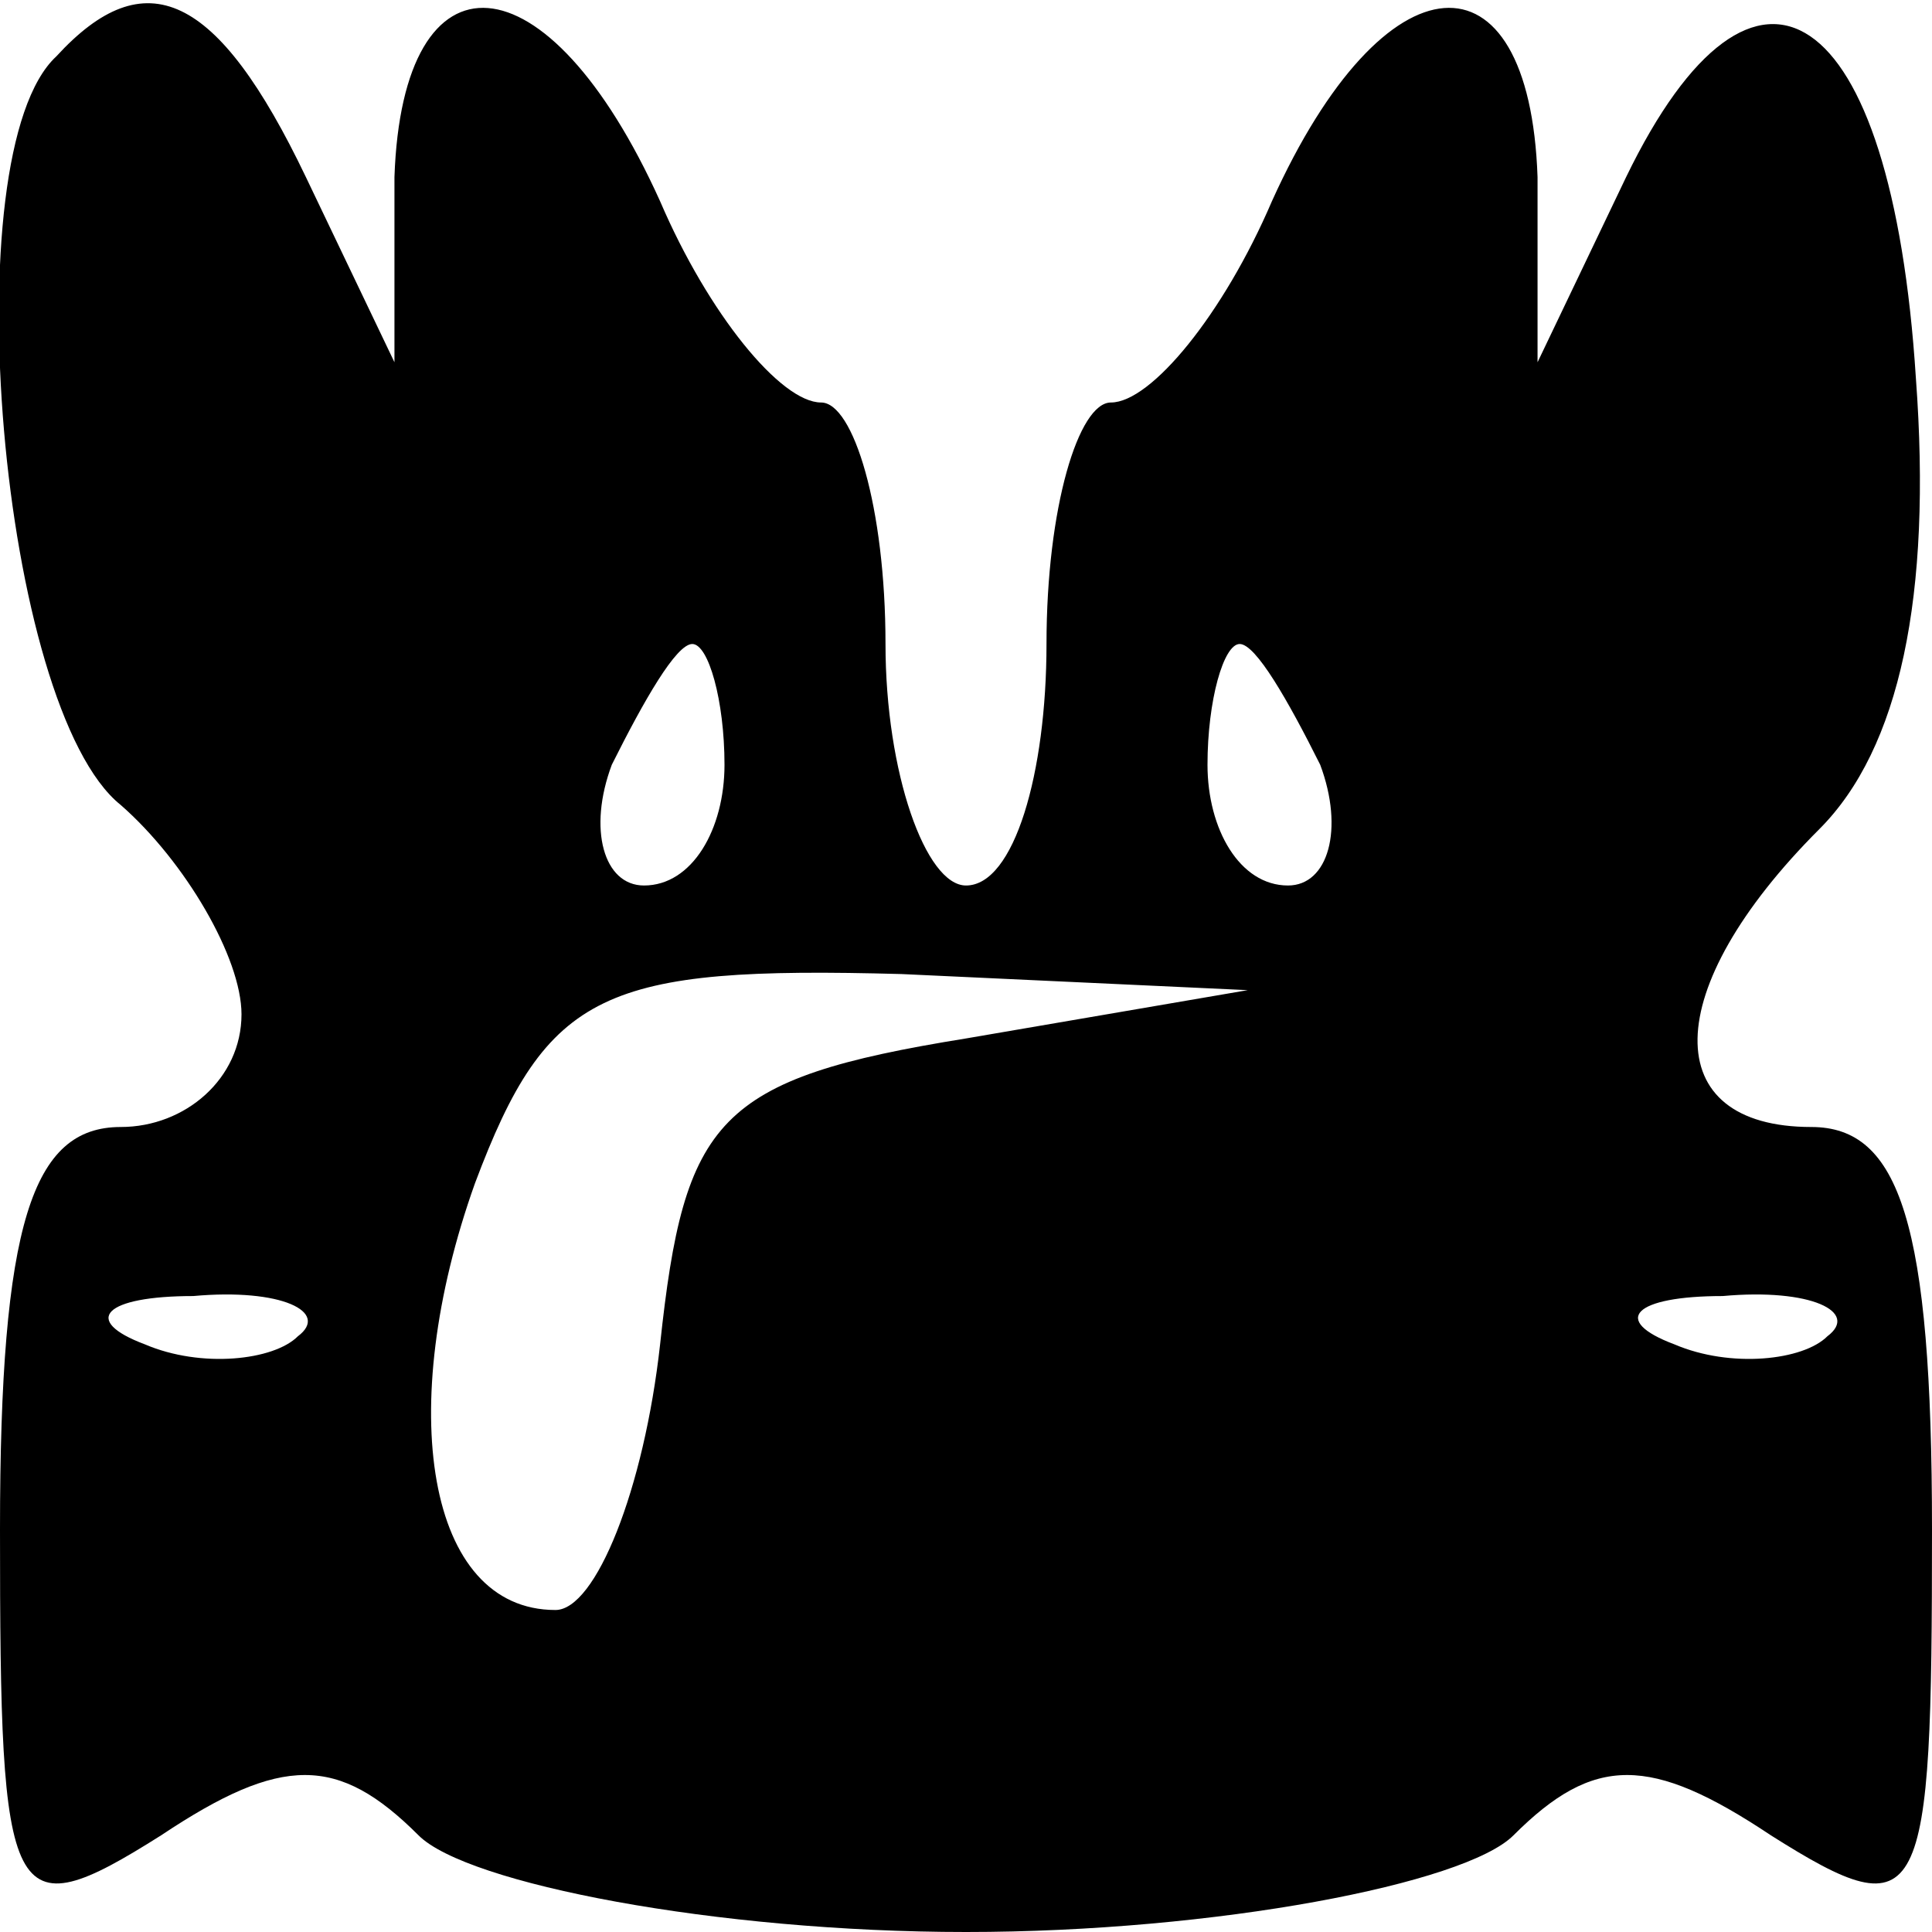
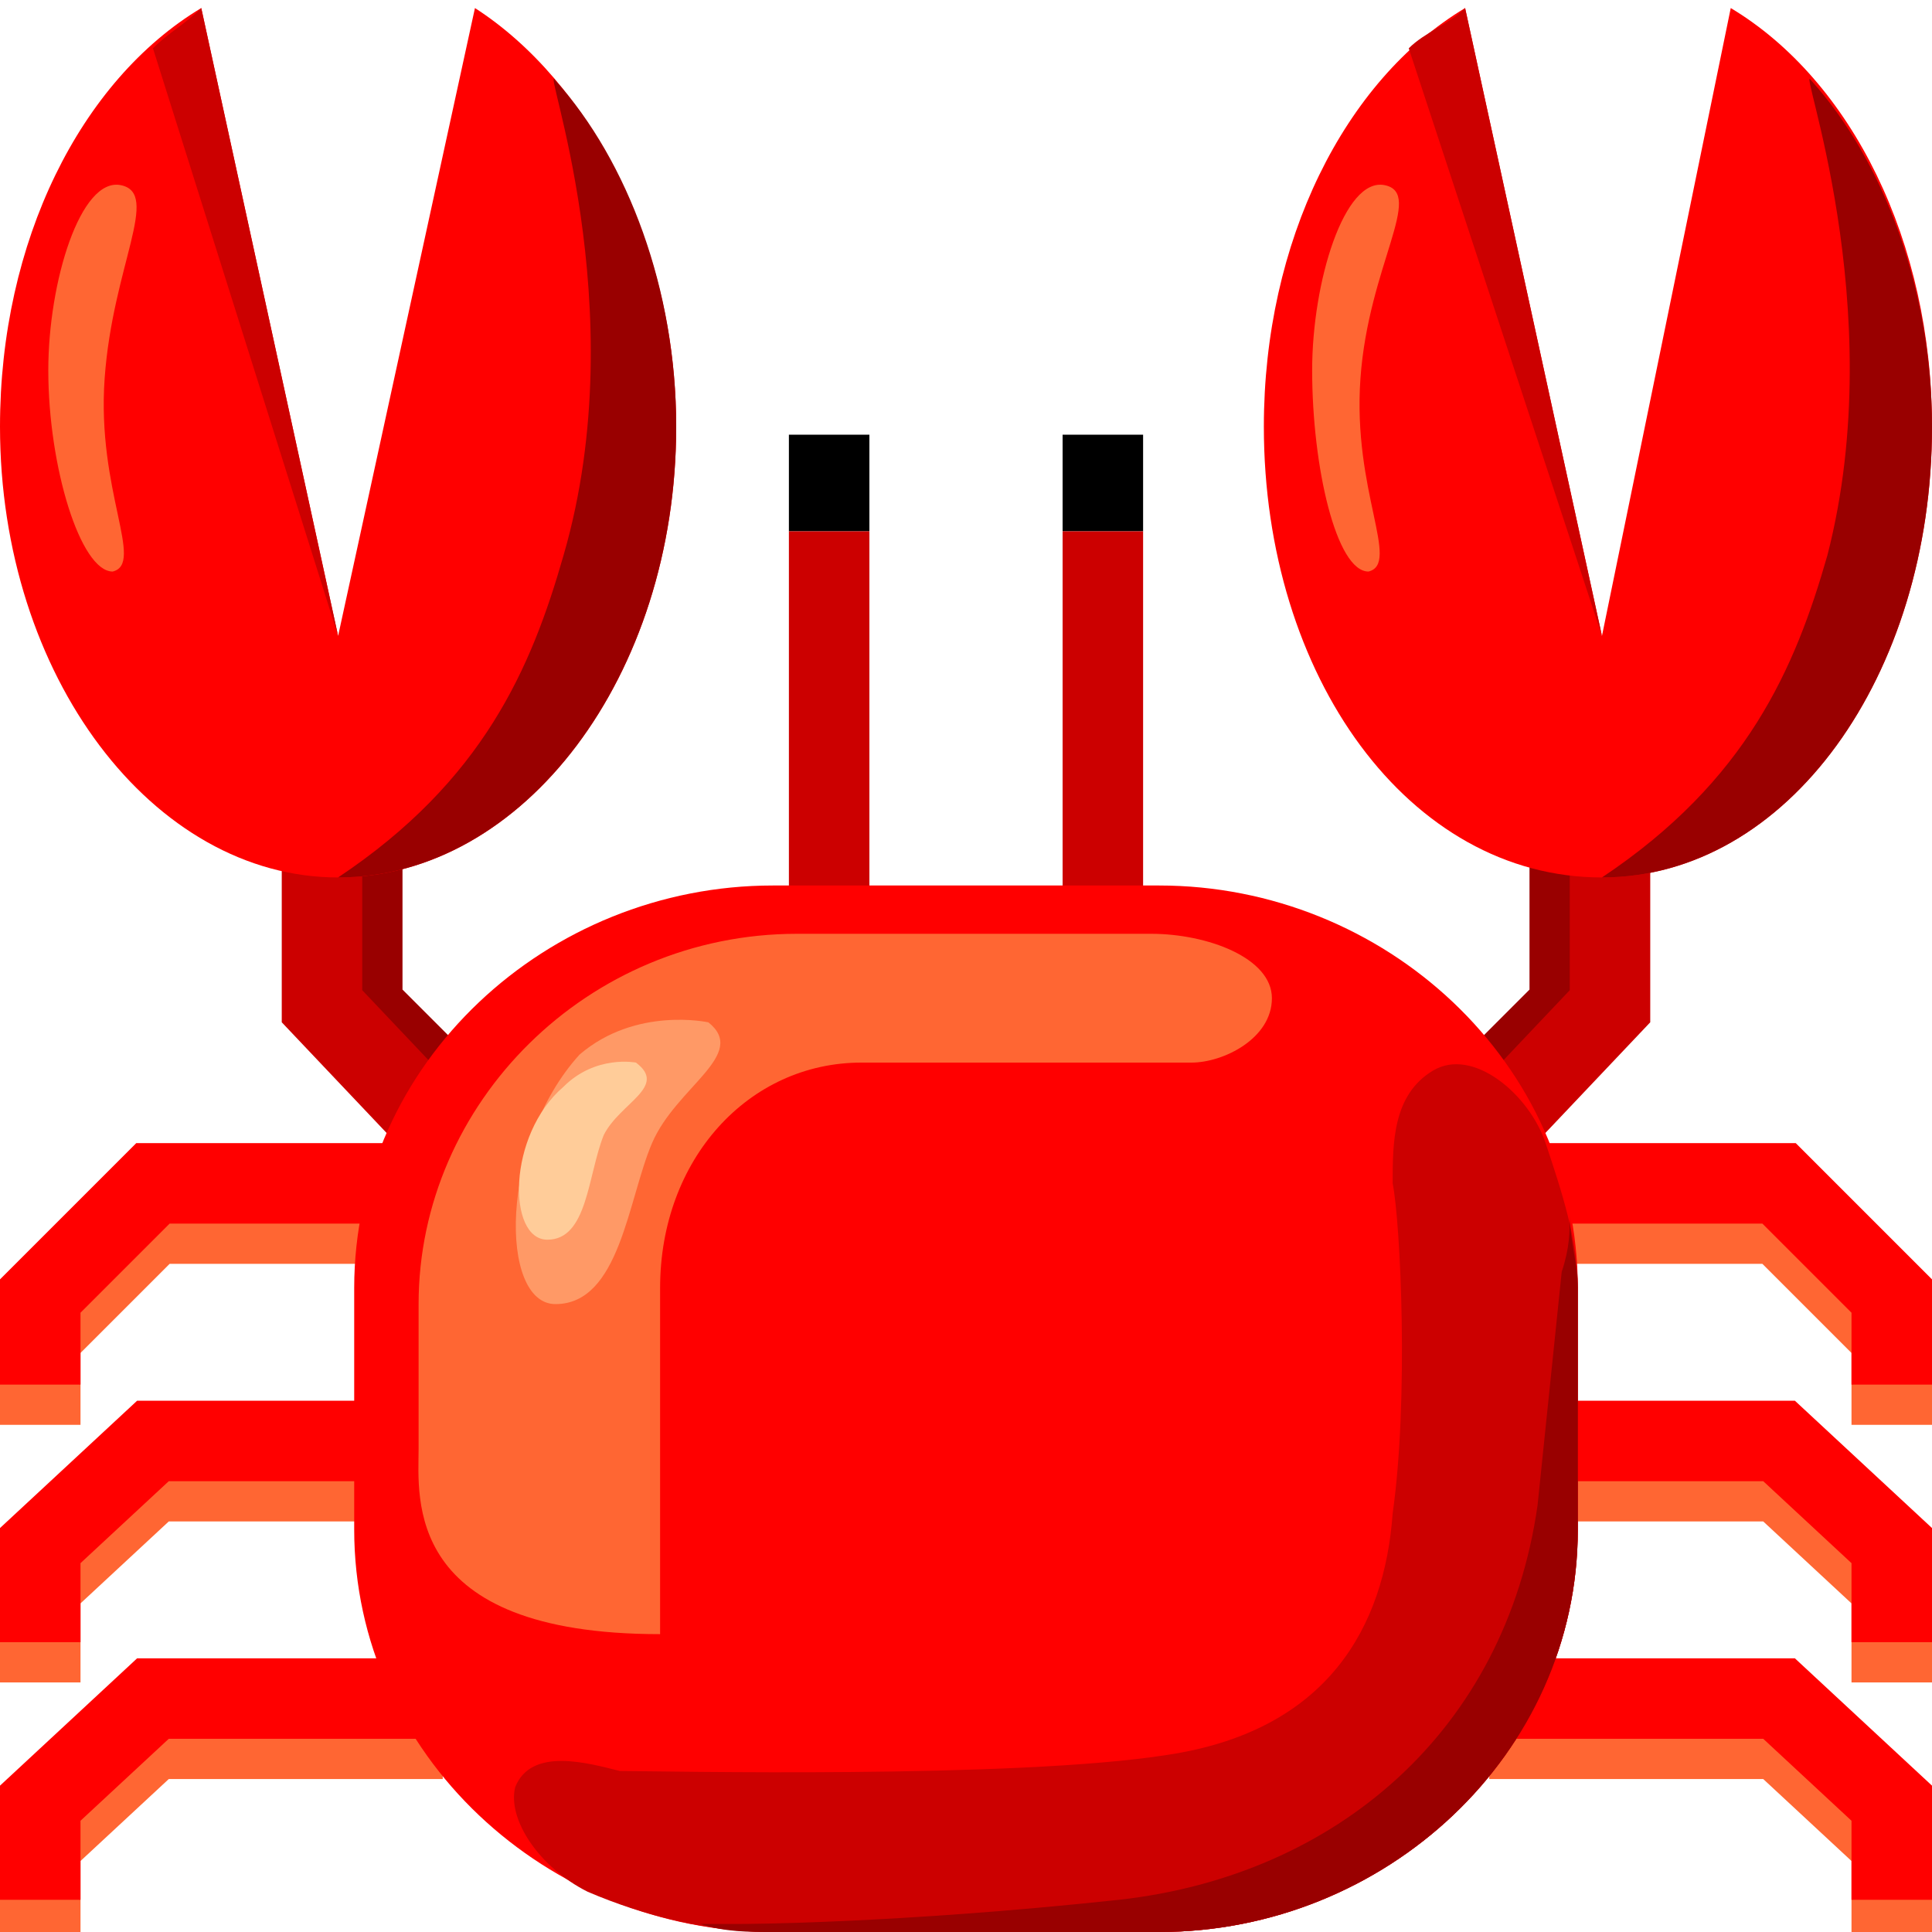
- <svg xmlns="http://www.w3.org/2000/svg" width="24" height="24">
-   <g transform="translate(-288,-252)" id="KDDI_D_195">
-     <path style="stroke:none; fill:#000000" d="M 288.7 252.7C 287.4 253.9 288 260.8 289.5 262C 290.3 262.7 291 263.9 291 264.6C 291 265.4 290.3 266 289.5 266C 288.4 266 288 267.2 288 271C 288 275.7 288.1 276 290 274.8C 291.5 273.8 292.2 273.8 293.2 274.8C 293.8 275.4 296.9 276 300 276C 303.1 276 306.2 275.4 306.8 274.8C 307.8 273.8 308.5 273.8 310 274.8C 311.9 276 312 275.7 312 271C 312 267.2 311.6 266 310.5 266C 308.6 266 308.6 264.3 310.6 262.3C 311.6 261.3 312 259.4 311.8 256.7C 311.5 252 309.8 250.9 308.2 254.2L 307.1 256.5L 307.1 254.2C 307 251.3 305.2 251.4 303.8 254.5C 303.2 255.9 302.3 257 301.8 257C 301.4 257 301 258.3 301 260C 301 261.6 300.6 263 300 263C 299.5 263 299 261.6 299 260C 299 258.3 298.6 257 298.2 257C 297.7 257 296.8 255.9 296.2 254.5C 294.8 251.4 293 251.3 292.9 254.2L 292.9 256.5L 291.8 254.2C 290.7 251.9 289.8 251.5 288.7 252.7zM 297 261.5C 297 262.3 296.6 263 296 263C 295.5 263 295.3 262.3 295.6 261.5C 296 260.7 296.4 260 296.6 260C 296.8 260 297 260.7 297 261.5zM 304.4 261.5C 304.7 262.3 304.5 263 304 263C 303.4 263 303 262.3 303 261.5C 303 260.7 303.2 260 303.4 260C 303.6 260 304 260.7 304.4 261.5zM 300 264.9C 296.9 265.4 296.5 265.9 296.2 268.7C 296 270.5 295.4 272 294.9 272C 293.3 272 292.9 269.5 293.9 266.7C 294.8 264.3 295.5 264 299.2 264.1L 303.5 264.3L 300 264.9zM 291.7 268.6C 291.4 268.9 290.5 269 289.8 268.7C 289 268.4 289.3 268.1 290.4 268.1C 291.5 268 292.1 268.3 291.7 268.6zM 310.7 268.6C 310.4 268.9 309.5 269 308.8 268.7C 308 268.4 308.3 268.1 309.4 268.1C 310.5 268 311.1 268.3 310.7 268.6z" />
+ <svg xmlns="http://www.w3.org/2000/svg" height="24" width="24">
+   <g transform="matrix(1,0,0,-1,-264,408)" id="KDDI_D_">
+     <path d="M269.5 392.8h-3.6l-1.4-1.4v-1.1" fill="none" stroke="#f63" />
+     <path d="M269.5 393.3h-3.6l-1.4-1.4v-1.1" fill="none" stroke="red" />
+     <path d="M269.5 389.6h-3.6l-1.4-1.3v-1.2" fill="none" stroke="#f63" />
+     <path d="M269.5 390.1h-3.6l-1.4-1.3v-1.2" fill="none" stroke="red" />
+     <path d="M269.5 386.4h-3.6l-1.4-1.3v-1.2" fill="none" stroke="#f63" />
+     <path d="M269.5 386.9h-3.6l-1.4-1.3v-1.2" fill="none" stroke="red" />
+     <path d="M282.5 392.8h3.6l1.4-1.4v-1.1" fill="none" stroke="#f63" />
+     <path d="M282.5 393.3h3.6l1.4-1.4v-1.1" fill="none" stroke="red" />
+     <path d="M282.5 389.6h3.6l1.4-1.3v-1.2" fill="none" stroke="#f63" />
+     <path d="M282.5 390.1h3.6l1.4-1.3v-1.2" fill="none" stroke="red" />
+     <path d="M282.5 386.4h3.6l1.4-1.3v-1.2" fill="none" stroke="#f63" />
+     <path d="M282.5 386.9h3.6l1.4-1.3v-1.2" fill="none" stroke="red" />
+     <path d="M268.5 397.7v-2.2l1.9-1.9" fill="none" stroke="#900" />
+     <path d="M268 397.7v-2.2l1.8-1.9" fill="none" stroke="#c00" />
+     <path d="M283.5 397.7v-2.2l-1.9-1.9" fill="none" stroke="#900" />
+     <path d="M284 397.7v-2.2l-1.8-1.9" fill="none" stroke="#c00" />
+     <path d="M274.3 401.4v1.2" fill="none" stroke="#000" />
+     <path d="M274.3 396.8v4.6" fill="none" stroke="#c00" />
+     <path d="M277.7 401.4v1.2" fill="none" stroke="#000" />
+     <path d="M277.7 396.8v4.6" fill="none" stroke="#c00" />
+     <path d="M269.9 407.9l-1.7-7.8-1.7 7.8c-1.5-.9-2.5-2.9-2.5-5.2 0-3.1 1.9-5.6 4.2-5.6 2.3 0 4.2 2.5 4.2 5.6 0 2.3-1.1 4.3-2.5 5.2z" fill="red" />
+     <path d="M265.9 407.4c.2.2.4.3.6.5l1.7-7.8z" fill="#c00" />
+     <path d="M270.9 407c-.2.3 1-2.8.1-5.9-.4-1.4-1-2.8-2.8-4 2.3 0 4.2 2.5 4.2 5.6 0 1.7-.6 3.3-1.5 4.3z" fill="#900" />
+     <path d="M265.5 405.7c-.5.1-.9-1.2-.9-2.3 0-1.2.4-2.5.8-2.5.4.1-.2 1-.1 2.4s.7 2.3.2 2.4z" fill="#f63" />
+     <path d="M285.5 407.9l-1.6-7.8-1.7 7.8c-1.5-.9-2.5-2.9-2.5-5.2 0-3.1 1.8-5.6 4.2-5.6 2.3 0 4.1 2.5 4.1 5.6 0 2.3-1 4.3-2.5 5.2z" fill="red" />
+     <path d="M281.5 407.4c.2.2.5.3.7.5l1.7-7.8z" fill="#c00" />
+     <path d="M286.5 407c-.2.3 1-2.8.2-5.9-.4-1.4-1-2.8-2.8-4 2.3 0 4.1 2.5 4.1 5.6 0 1.7-.6 3.3-1.5 4.3z" fill="#900" />
+     <path d="M281.2 405.7c-.5.1-.9-1.2-.9-2.3 0-1.2.3-2.5.7-2.5.4.1-.2 1-.1 2.4s.8 2.3.3 2.4z" fill="#f63" />
+     <path d="M283.6 389c0-2.8-2.4-5-5.2-5h-4.8c-2.8 0-5.2 2.2-5.2 5v3c0 2.8 2.4 5 5.2 5h4.8c2.8 0 5.2-2.2 5.2-5z" fill="red" />
+     <path d="M281.8 388.7c0-1.6-1.3-3-2.9-3h-5.8c-1.6 0-2.8 1.4-2.8 3v3.6c0 1.6 1.2 3 2.8 3h5.8c1.6 0 2.9-1.4 2.9-3z" fill="red" />
+     <path d="M281.8 394.7c-.5-.3-.5-.9-.5-1.4.1-.5.2-2.7 0-4.1-.1-1.4-.8-2.7-2.8-3-1.9-.3-6.3-.2-6.8-.2-.4.1-1.1.3-1.3-.2-.1-.4.3-1 .9-1.3.7-.3 1.5-.5 2.3-.5h4.8c2.8 0 5.2 2.2 5.2 5v3c0 .6-.2 1.2-.4 1.8-.2.6-.9 1.2-1.4.9z" fill="#c00" />
+     <path d="M283.5 392.9c0-.2 0-.4-.1-.7l-.3-2.9c-.4-2.8-2.5-4.6-5.2-4.9-2.8-.3-4.7-.3-4.7-.3h-.5c.3-.1.6-.1.9-.1h4.8c2.8 0 5.2 2.2 5.2 5v3c0 .3-.1.6-.1.9z" fill="#900" />
+     <path d="M272.2 387.7v4.3c0 1.6 1.1 2.8 2.5 2.8h4.1c.4 0 1 .3 1 .8s-.8.8-1.5.8h-4.4c-2.6 0-4.7-2.1-4.7-4.6V390c0-.6-.2-2.3 3-2.3z" fill="#f63" />
+     <path d="M272.8 395.3s-.9.2-1.6-.4c-1-1.1-1-3.1-.3-3.1.8 0 .9 1.3 1.2 2 .3.7 1.2 1.1.7 1.5z" fill="#f96" />
+     <path d="M271.9 394.8s-.5.1-.9-.3c-.7-.6-.7-1.9-.2-1.9.5 0 .5.8.7 1.3.2.4.8.6.4.9z" fill="#fc9" />
  </g>
</svg>
